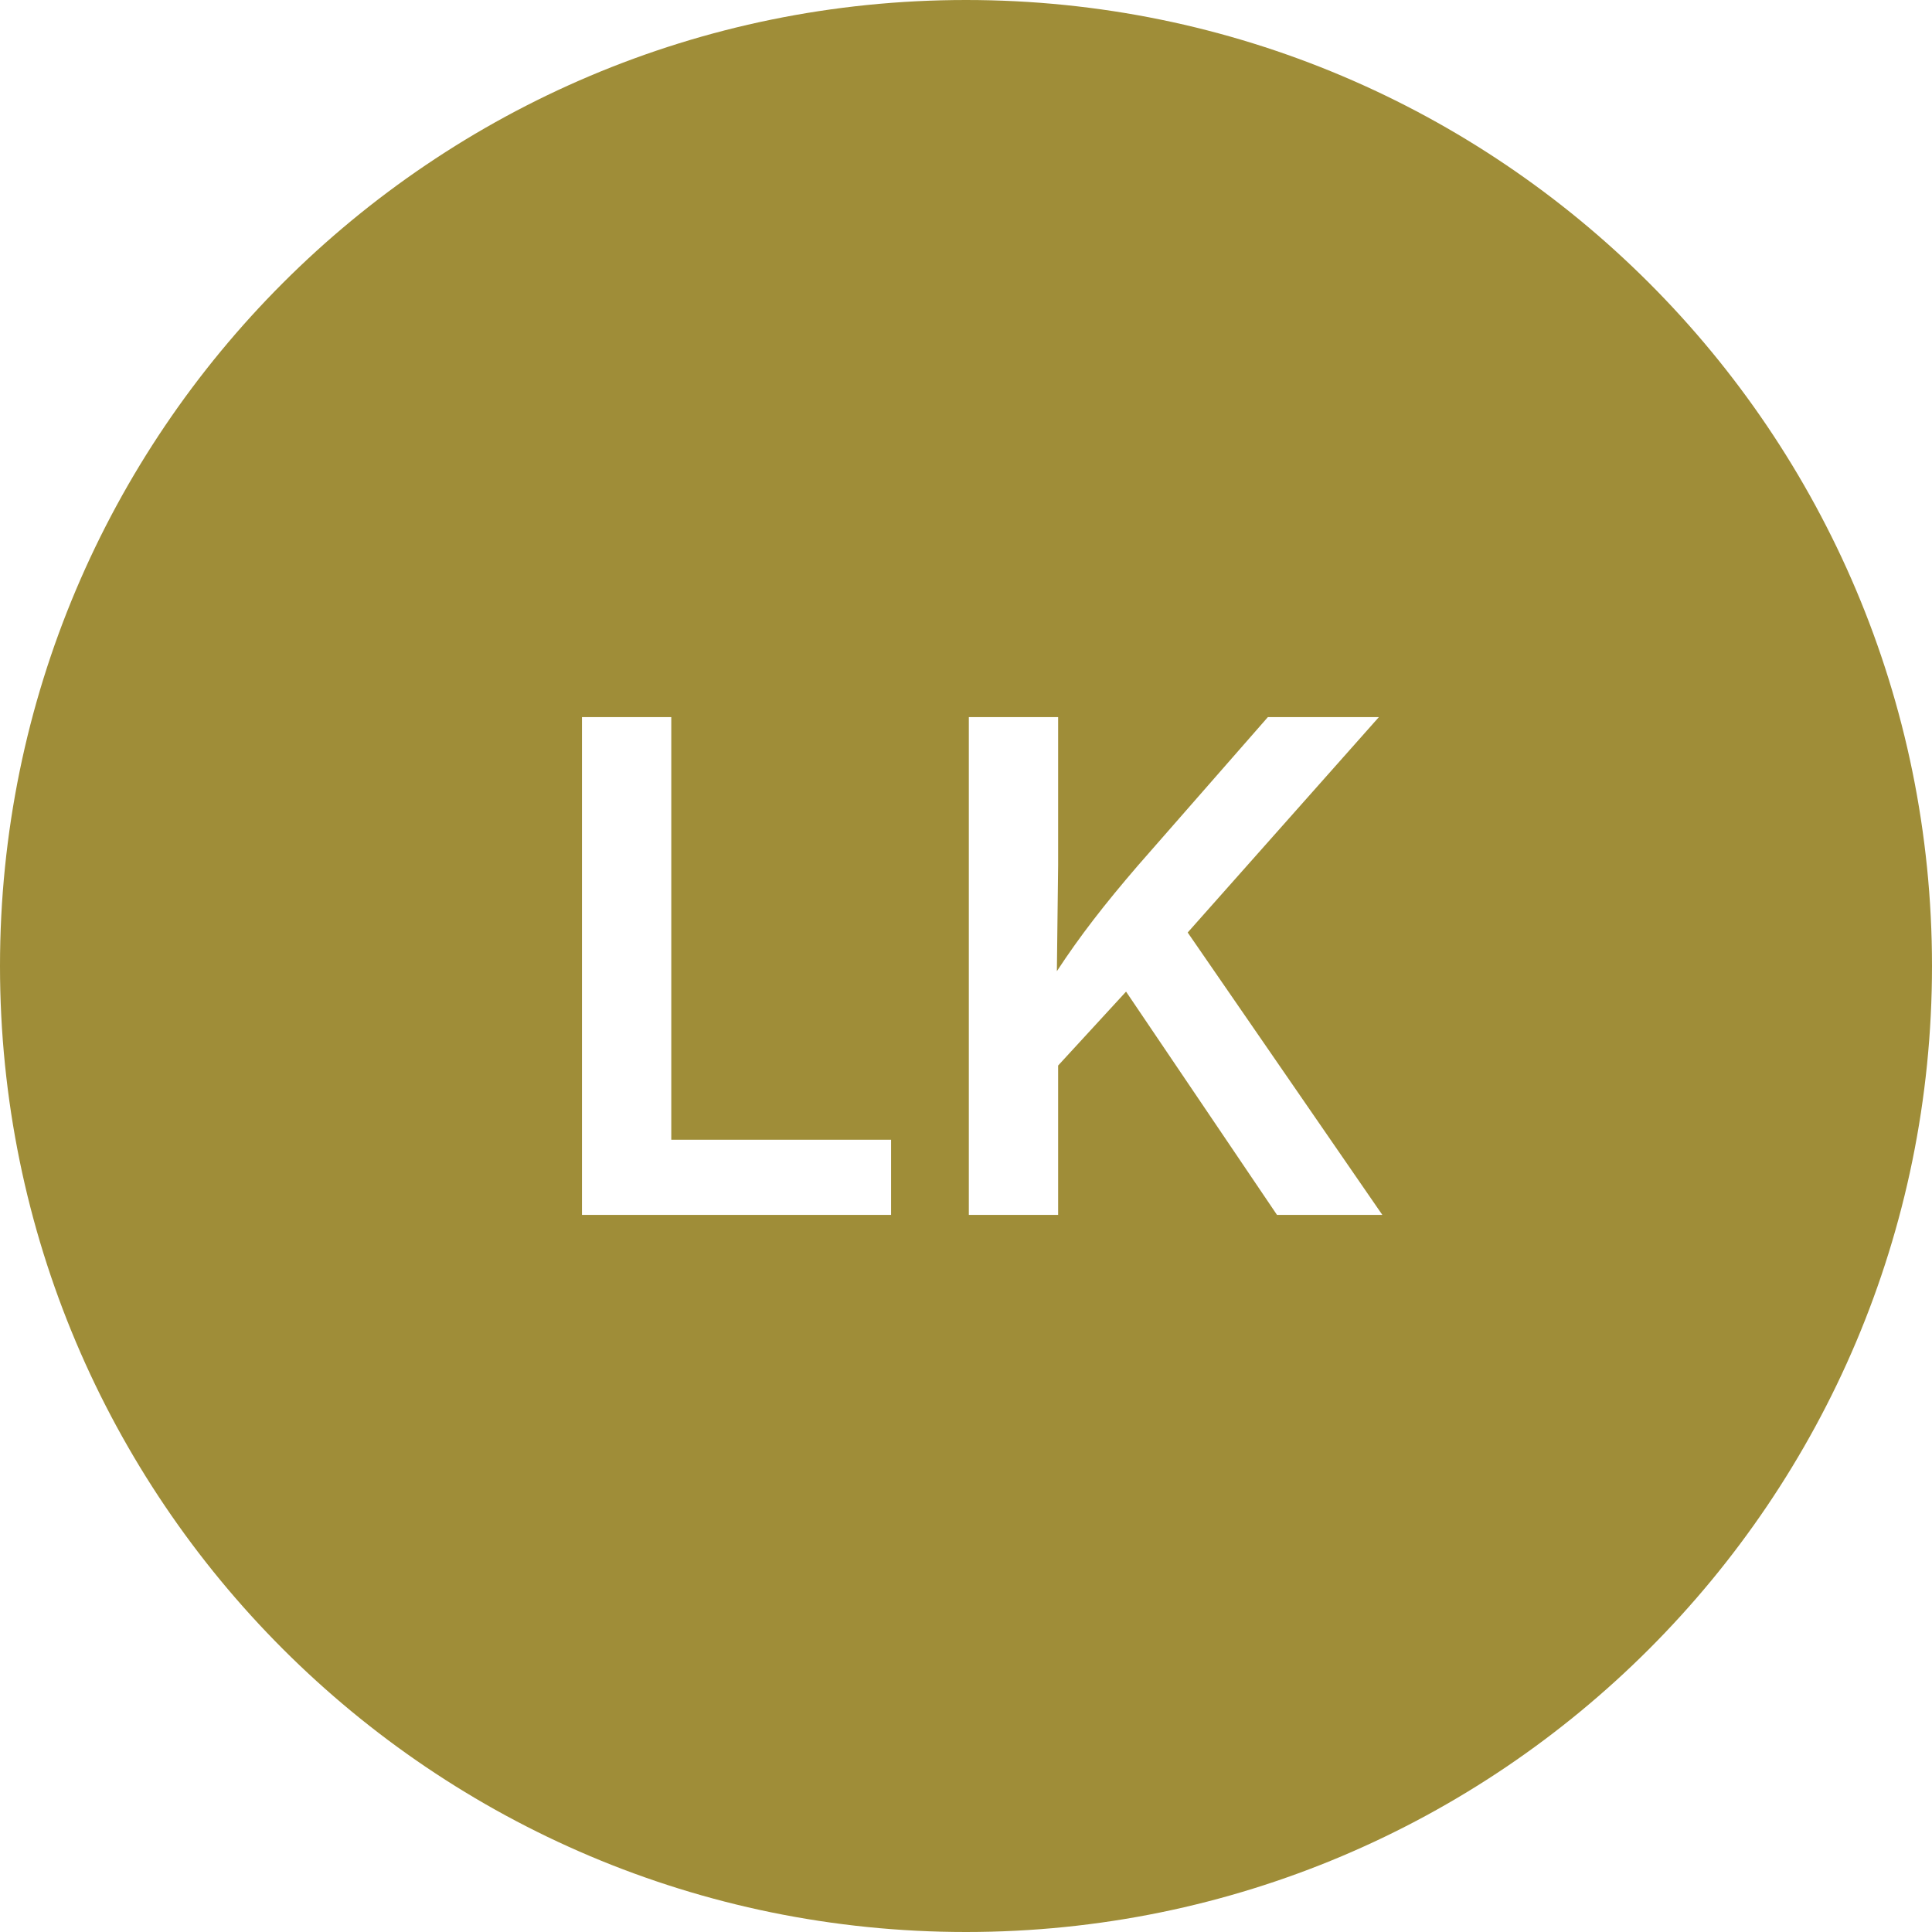
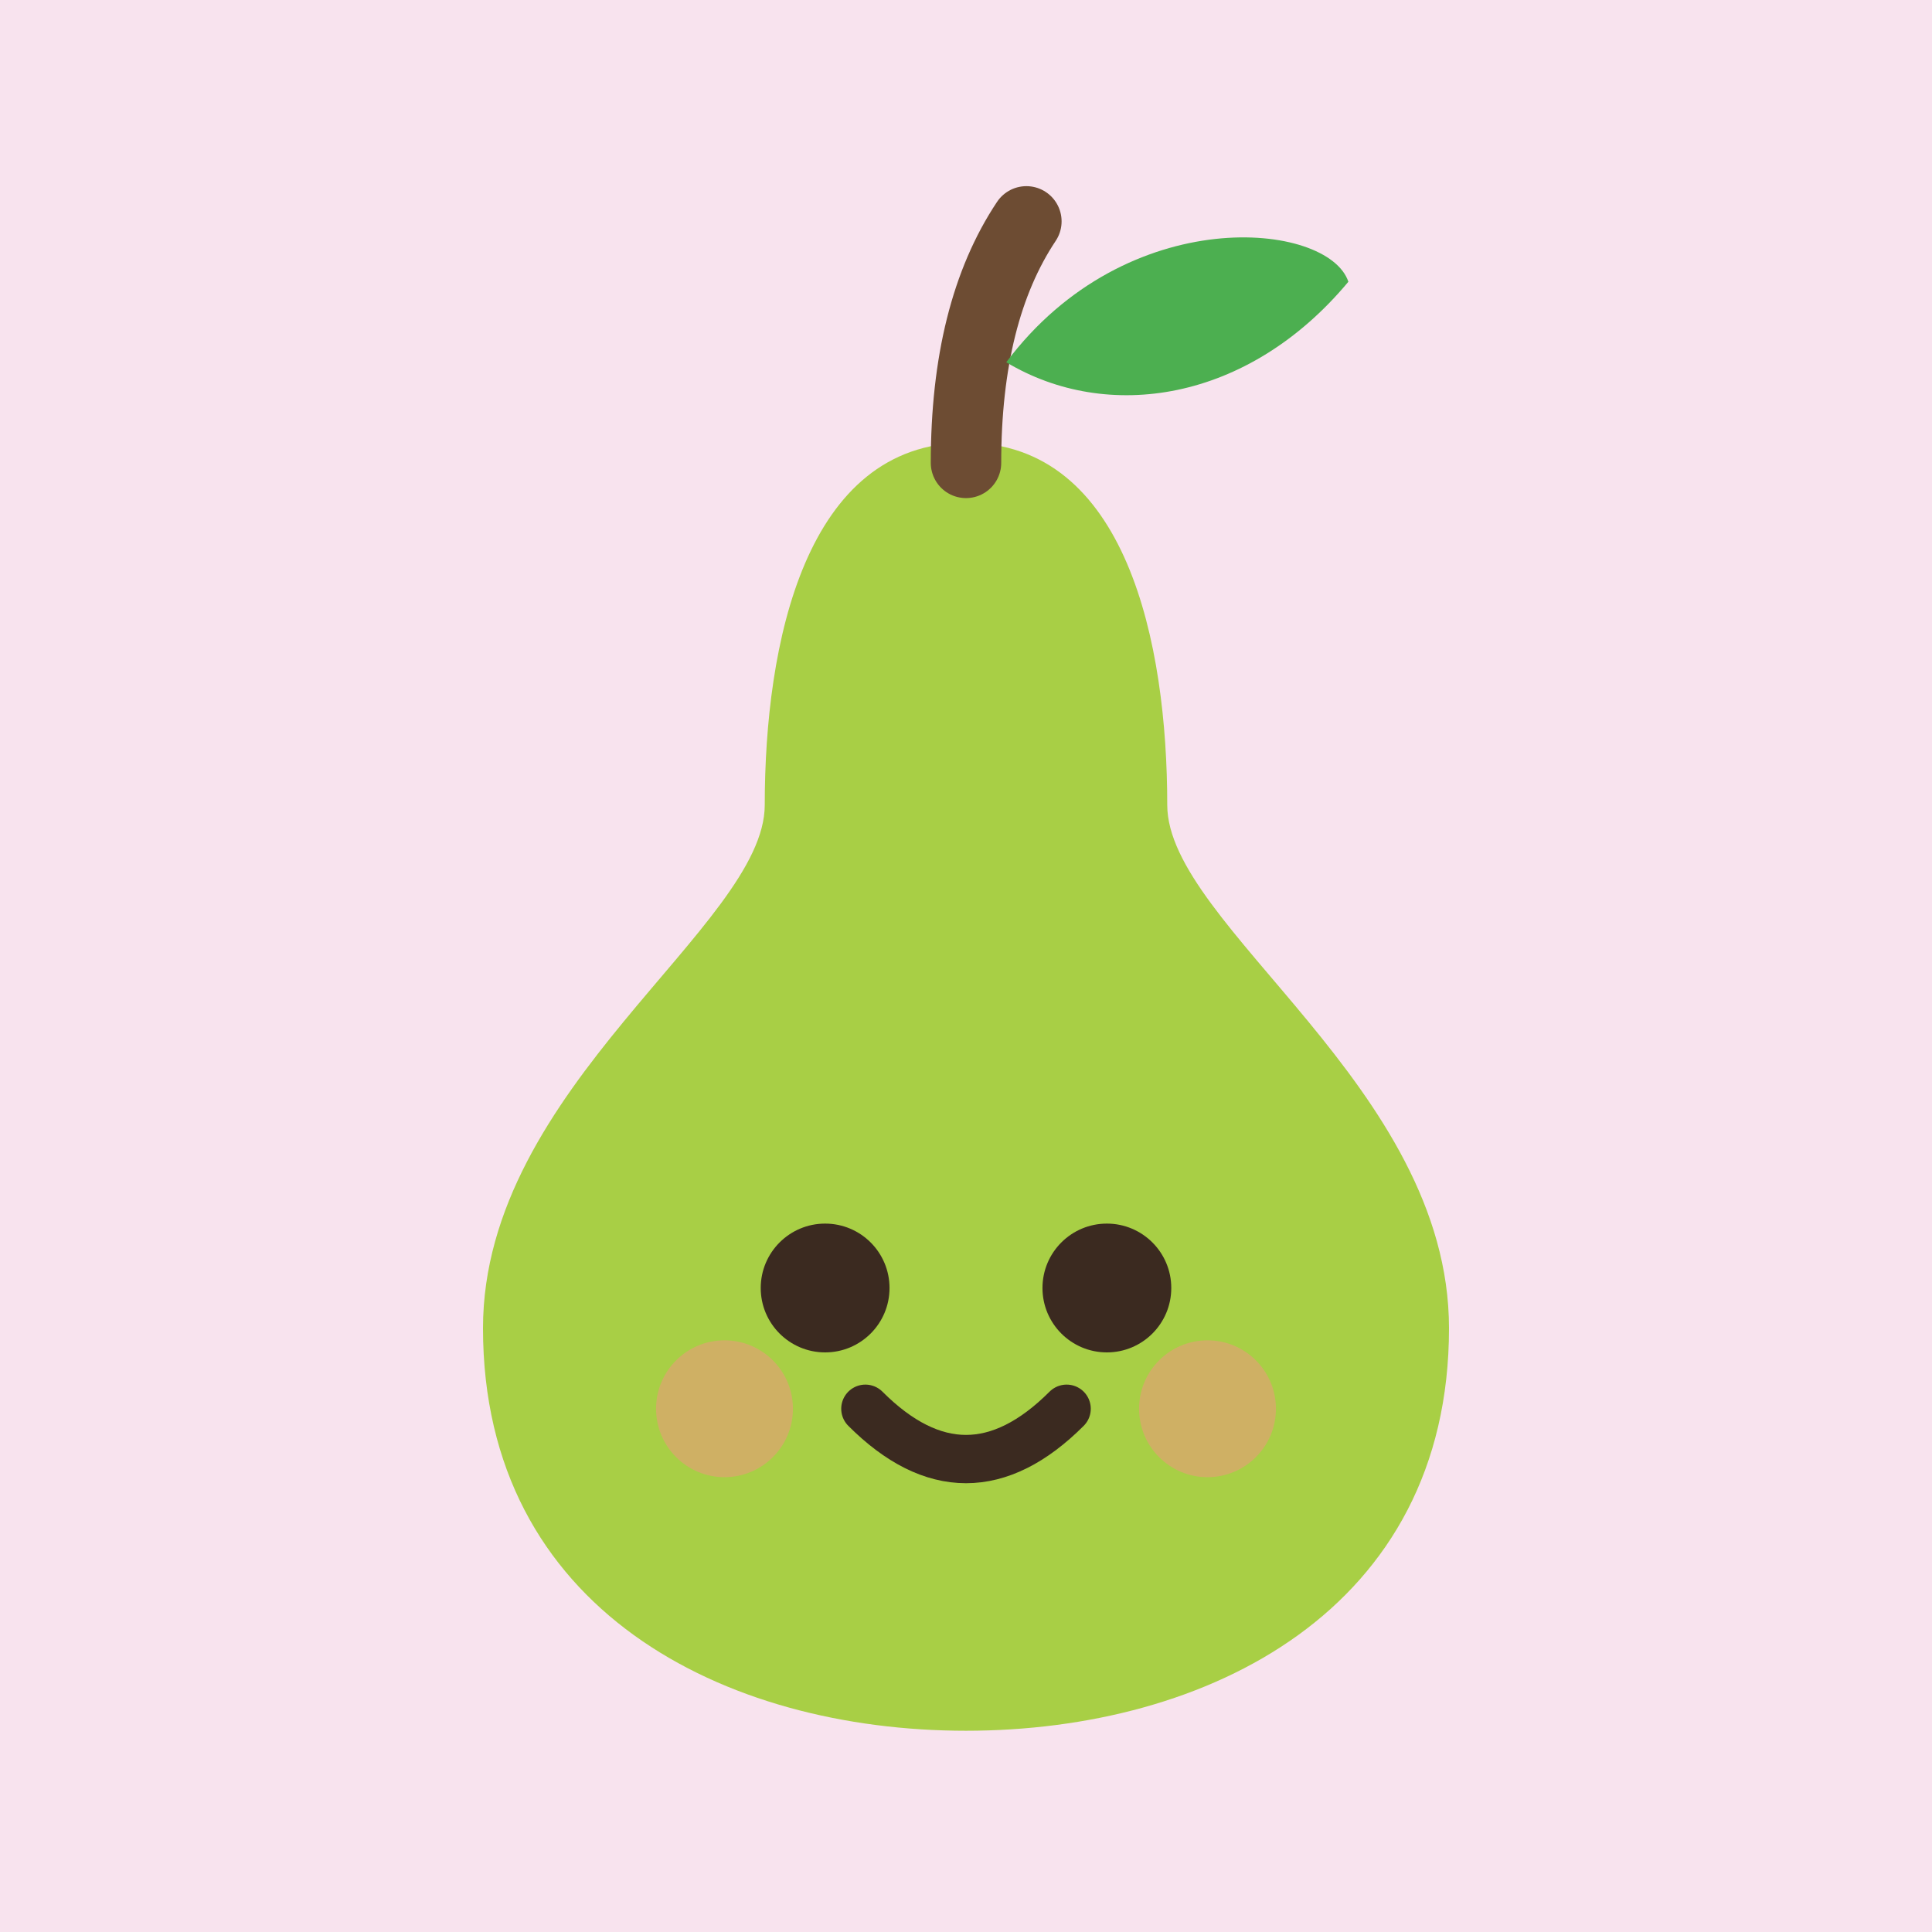
<svg xmlns="http://www.w3.org/2000/svg" viewBox="0 0 96 96" width="96" height="96" role="img" aria-label="Leila Karimi">
-   <circle cx="48" cy="48" r="48" fill="hsl(50 48% 42%)" />
-   <text x="48" y="48" text-anchor="middle" dominant-baseline="central" font-family="Inter, Arial, sans-serif" font-size="34" font-weight="600" fill="hsl(0 0% 100%)">LK</text>
+   <rect width="96" height="96" fill="#f8e3ee" />
+   <path d="M48 22 C40 22 38 32 38 40 C38 46 24 54 24 66 C24 80 36 86 48 86 C60 86 72 80 72 66 C72 54 58 46 58 40 C58 32 56 22 48 22 Z" fill="#a8cf45" />
+   <path d="M48 23 C48 18 49 14 51 11" fill="none" stroke="#6d4c33" stroke-width="3.5" stroke-linecap="round" />
+   <path d="M50 18 C56 10 66 11 67 14 C62 20 55 21 50 18 Z" fill="#4caf50" />
+   <circle cx="41" cy="64" r="3.2" fill="#3b2a20" />
+   <circle cx="55" cy="64" r="3.2" fill="#3b2a20" />
+   <circle cx="36" cy="70" r="3.4" fill="#ff8a8a" opacity="0.45" />
+   <circle cx="60" cy="70" r="3.4" fill="#ff8a8a" opacity="0.45" />
+   <path d="M43 70 Q48 75 53 70" fill="none" stroke="#3b2a20" stroke-width="2.4" stroke-linecap="round" />
</svg>
